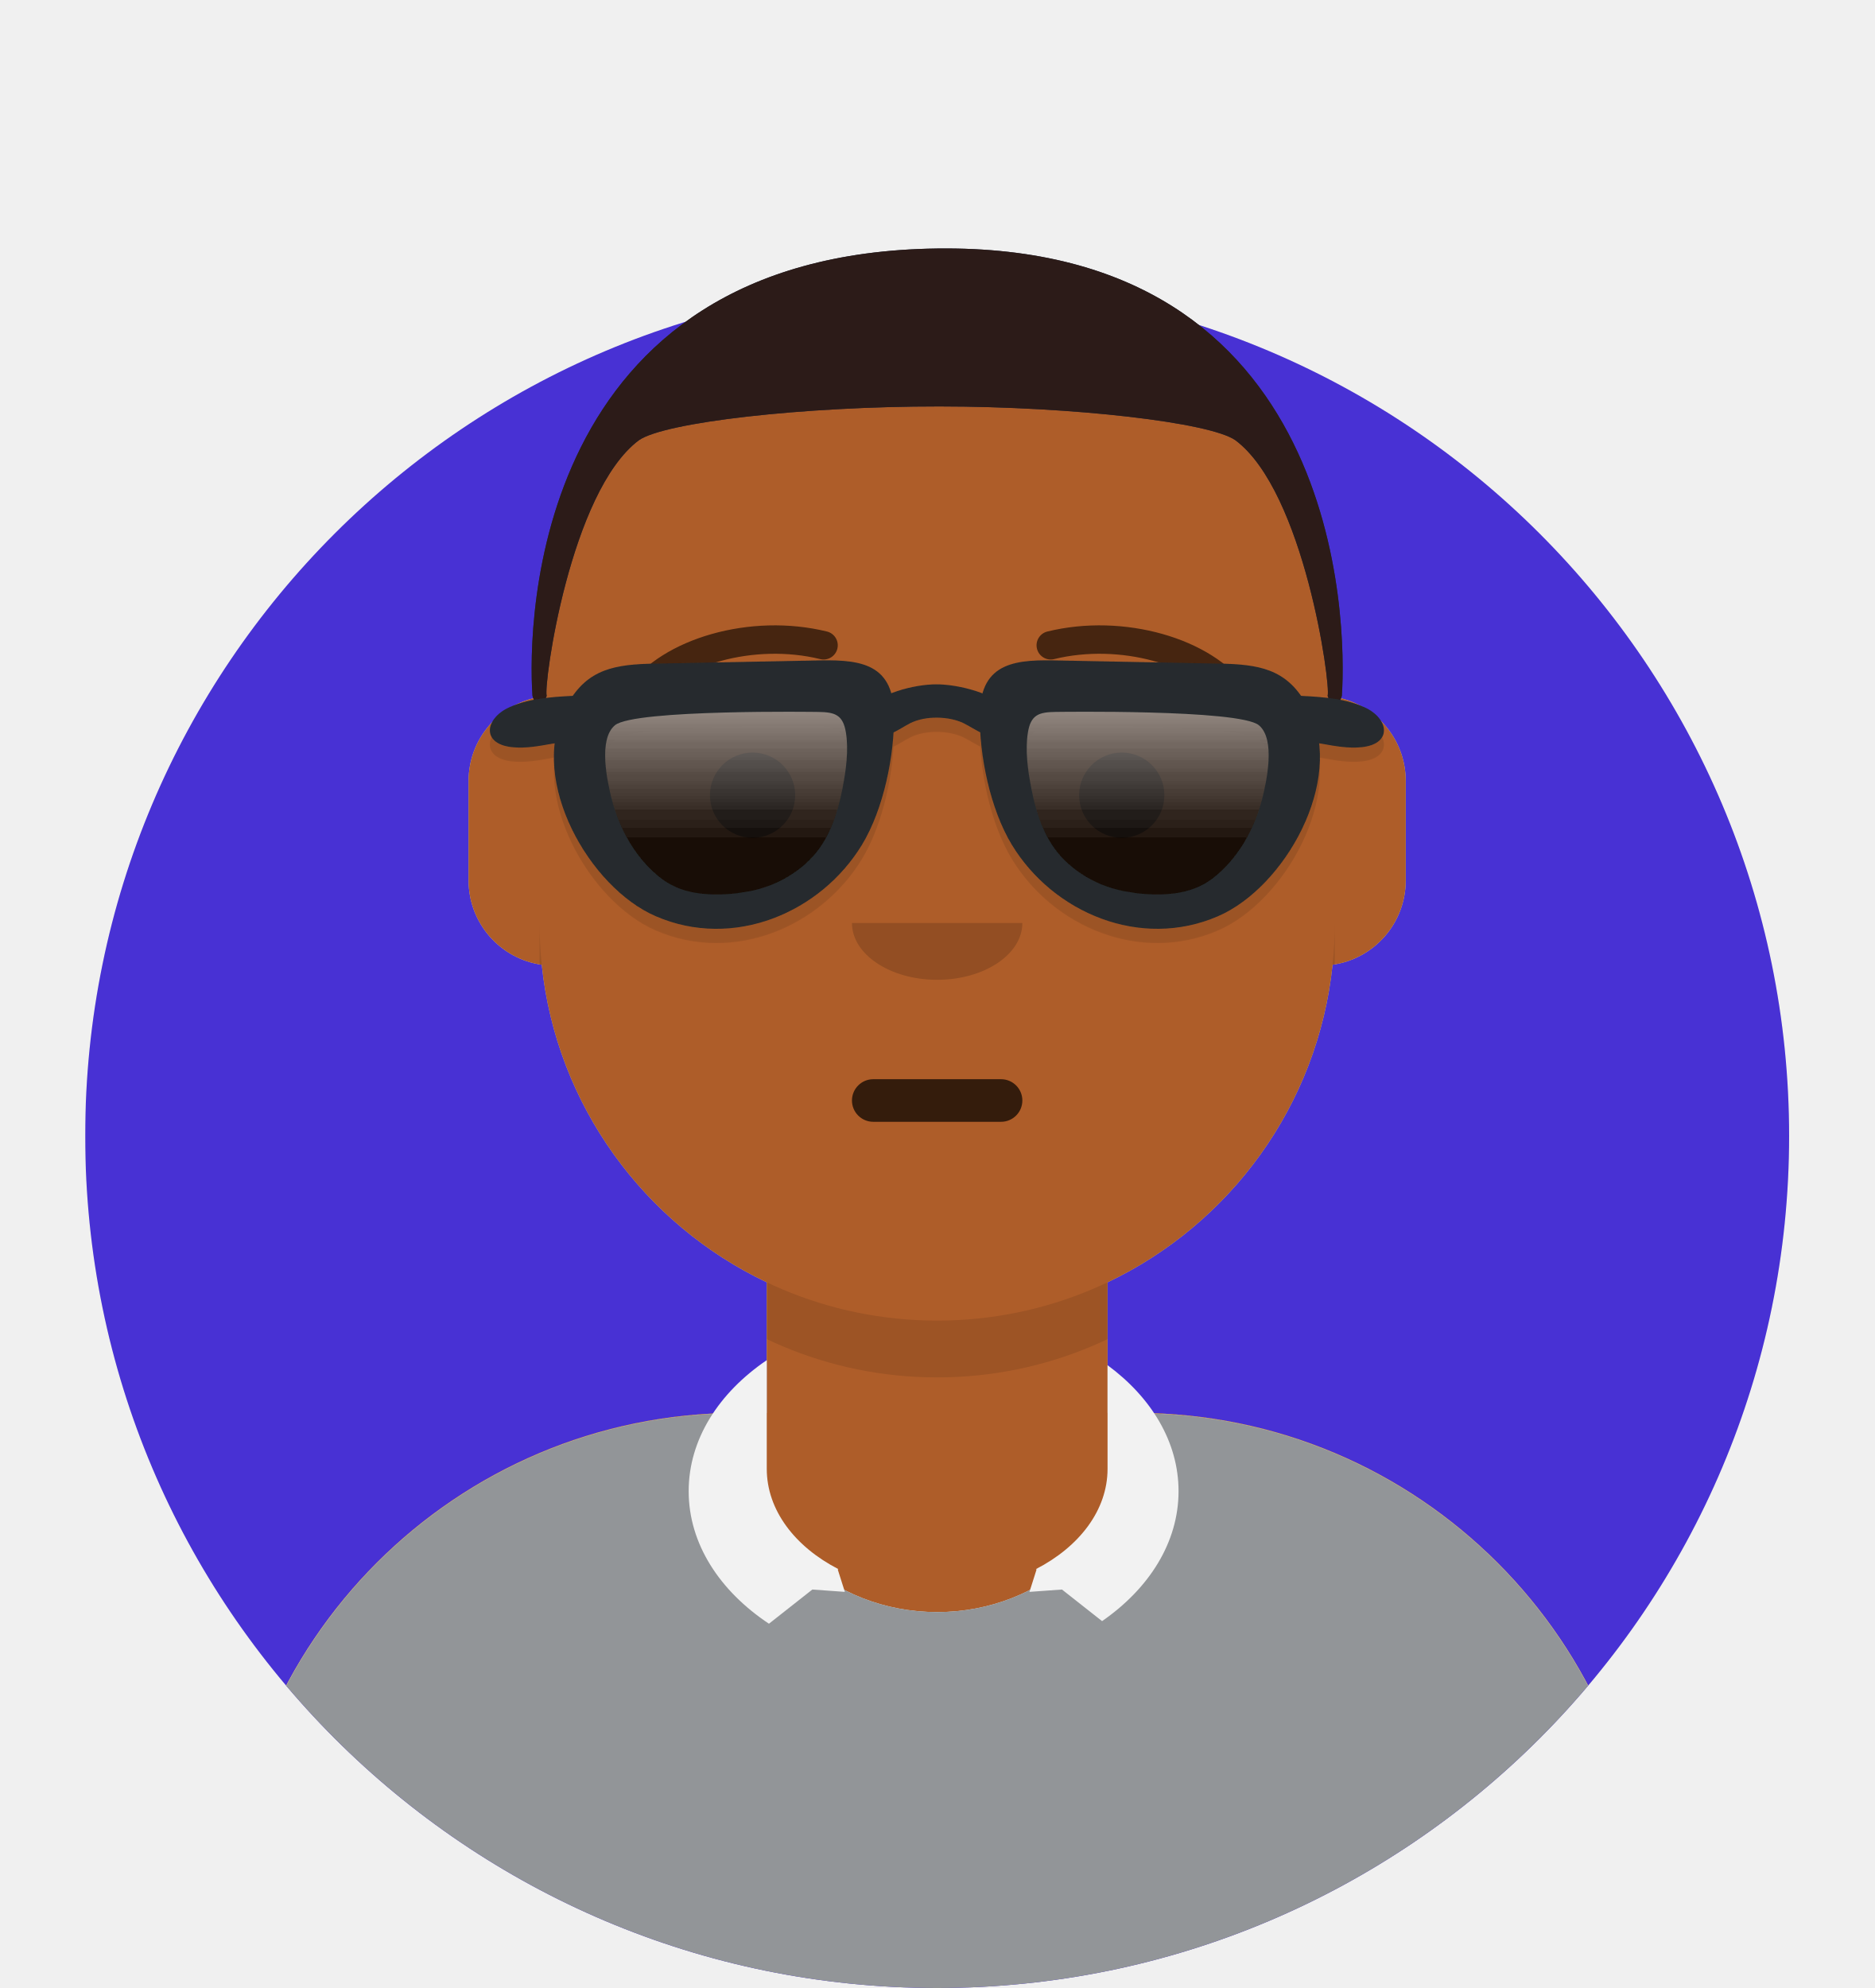
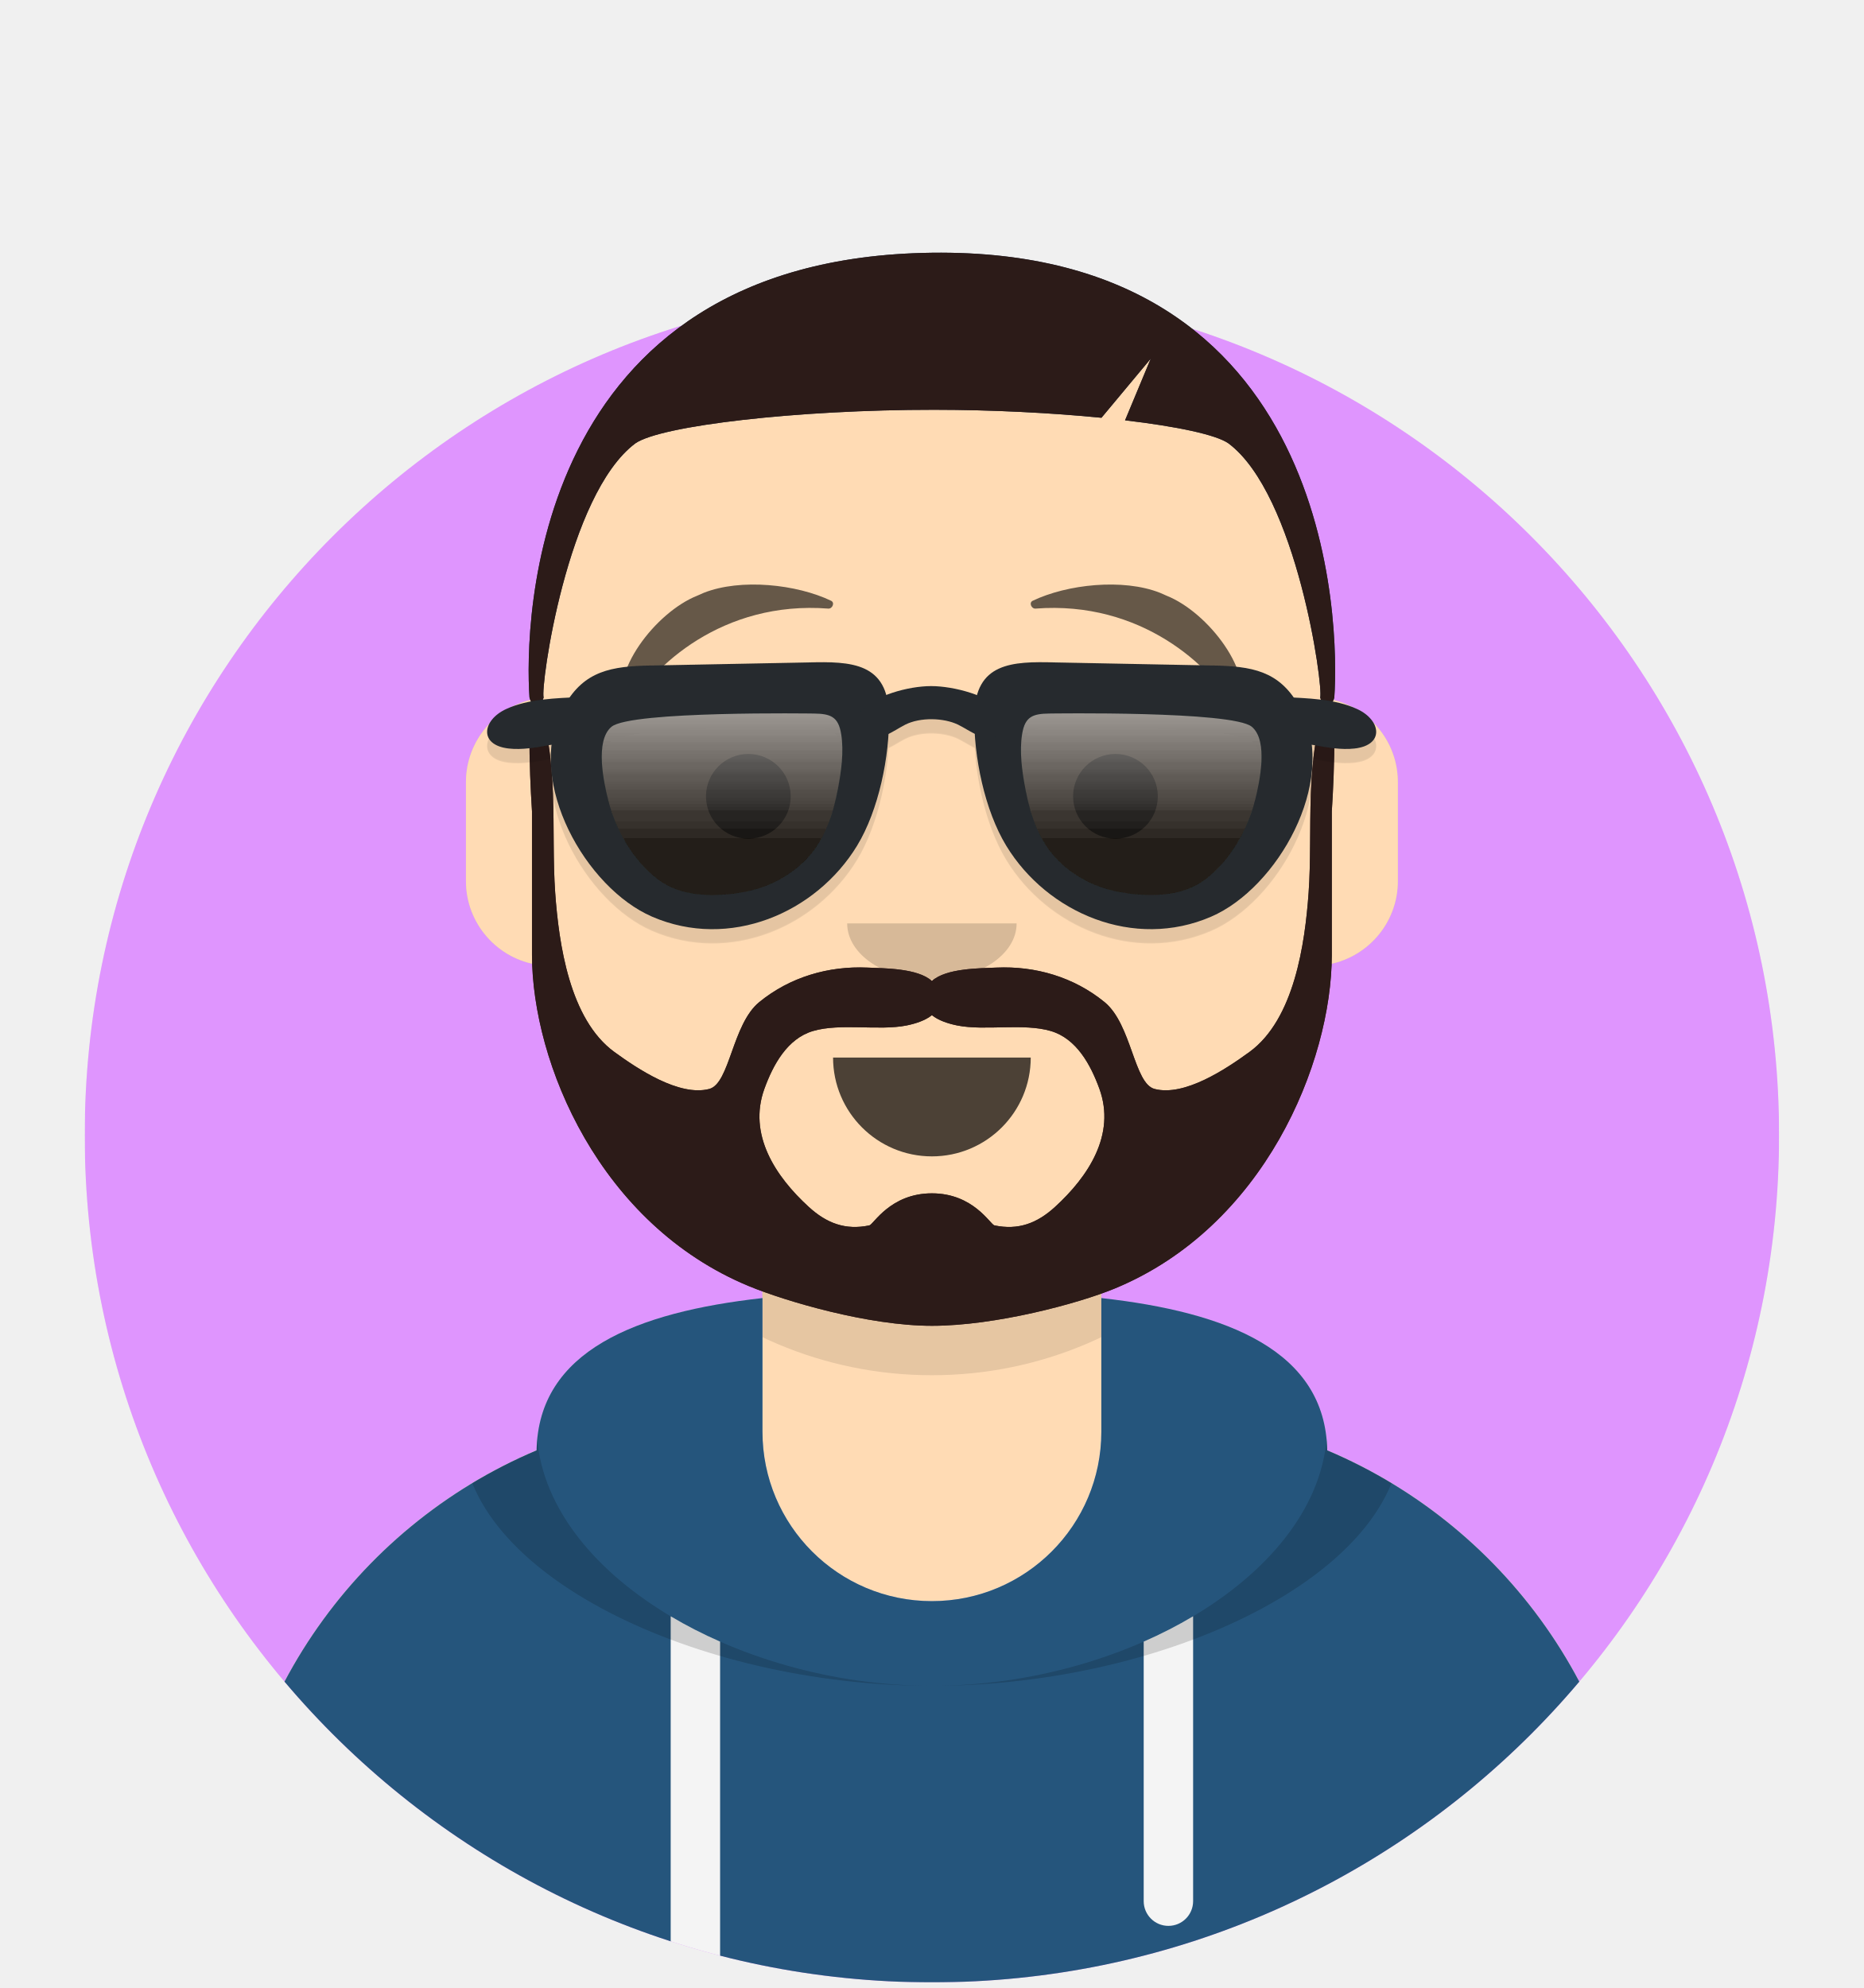
- <svg xmlns="http://www.w3.org/2000/svg" xmlns:xlink="http://www.w3.org/1999/xlink" width="264px" height="280px" viewBox="0 0 264 280" version="1.1">
+ <svg xmlns="http://www.w3.org/2000/svg" xmlns:xlink="http://www.w3.org/1999/xlink" width="450px" height="480px" viewBox="0 0 264 280" version="1.1">
  <defs>
-     <circle id="react-path-1934960" cx="120" cy="120" r="120" />
-     <path d="M12,160 C12,226.274 65.726,280 132,280 C198.274,280 252,226.274 252,160 L264,160 L264,-1.42108547e-14 L-3.19744231e-14,-1.42108547e-14 L-3.19744231e-14,160 L12,160 Z" id="react-path-1934961" />
-     <path d="M124,144.611 L124,163 L128,163 L128,163 C167.765,163 200,195.235 200,235 L200,244 L0,244 L0,235 C-4.86974701e-15,195.235 32.235,163 72,163 L72,163 L76,163 L76,144.611 C58.763,136.422 46.372,119.687 44.305,99.881 C38.48,99.058 34,94.052 34,88 L34,74 C34,68.054 38.325,63.118 44,62.166 L44,56 L44,56 C44,25.072 69.072,5.68137151e-15 100,0 L100,0 L100,0 C130.928,-5.68137151e-15 156,25.072 156,56 L156,62.166 C161.675,63.118 166,68.054 166,74 L166,88 C166,94.052 161.52,99.058 155.695,99.881 C153.628,119.687 141.237,136.422 124,144.611 Z" id="react-path-1934962" />
+     <circle id="path-1" cx="120" cy="120" r="120" />
+     <path d="M12,160 C12,226.274 65.726,280 132,280 C198.274,280 252,226.274 252,160 L264,160 L264,-1.42108547e-14 L-3.19744231e-14,-1.42108547e-14 L-3.19744231e-14,160 L12,160 Z" id="path-3" />
+     <path d="M124,144.611 L124,163 L128,163 L128,163 C167.765,163 200,195.235 200,235 L200,244 L0,244 L0,235 C-4.86974701e-15,195.235 32.235,163 72,163 L72,163 L76,163 L76,144.611 C58.763,136.422 46.372,119.687 44.305,99.881 C38.48,99.058 34,94.052 34,88 L34,74 C34,68.054 38.325,63.118 44,62.166 L44,56 L44,56 C44,25.072 69.072,5.68137151e-15 100,0 L100,0 L100,0 C130.928,-5.68137151e-15 156,25.072 156,56 L156,62.166 C161.675,63.118 166,68.054 166,74 L166,88 C166,94.052 161.52,99.058 155.695,99.881 C153.628,119.687 141.237,136.422 124,144.611 Z" id="path-5" />
  </defs>
-   <g id="Avataaar" stroke="none" stroke-width="1" fill="none" fill-rule="evenodd">
-     <g transform="translate(-825, -1100)" id="Avataaar/Circle">
+   <g id="avatarmaker" stroke="none" stroke-width="1" fill="none" fill-rule="evenodd">
+     <g transform="translate(-825, -1100)" id="avatarmaker/Circle">
      <g transform="translate(825, 1100)">
        <g id="Circle" stroke-width="1" fill-rule="evenodd" transform="translate(12, 40)">
-           <mask id="react-mask-1934963" fill="white">
-             <use xlink:href="#react-path-1934960" />
+           <mask id="mask-2" fill="white">
+             <use xlink:href="#path-1" />
          </mask>
-           <use id="Circle-Background" fill="#E6E6E6" xlink:href="#react-path-1934960" />
-           <g id="Color/Palette/Blue-01" mask="url(#react-mask-1934963)" fill="#4831d4">
+           <use id="Circle-Background" fill="#E6E6E6" xlink:href="#path-1" />
+           <g id="ColorPaletteBlue01" mask="url(#mask-2)" fill="#65C9FF" style="fill: rgb(223, 149, 254);">
            <rect id="🖍Color" x="0" y="0" width="240" height="240" />
          </g>
        </g>
-         <mask id="react-mask-1934964" fill="white">
-           <use xlink:href="#react-path-1934961" />
+         <mask id="mask-4" fill="white">
+           <use xlink:href="#path-3" />
        </mask>
        <g id="Mask" />
-         <g id="Avataaar" stroke-width="1" fill-rule="evenodd" mask="url(#react-mask-1934964)">
+         <g id="avatarmaker" stroke-width="1" fill-rule="evenodd" mask="url(#mask-4)">
          <g id="Body" transform="translate(32, 36)">
-             <mask id="react-mask-1934965" fill="white">
-               <use xlink:href="#react-path-1934962" />
+             <mask id="mask-6" fill="white">
+               <use xlink:href="#path-5" />
            </mask>
-             <use fill="#D0C6AC" xlink:href="#react-path-1934962" />
-             <g id="Skin/👶🏽-03-Brown" mask="url(#react-mask-1934965)" fill="#AE5D29">
-               <g transform="translate(0, 0)" id="Color">
-                 <rect x="0" y="0" width="264" height="280" />
+             <use fill="#D0C6AC" xlink:href="#path-5" />
+             <g id="Skin/👶🏽-03-Brown" mask="url(#mask-6)" fill="#FFDBB4">
+               <g transform="translate(-32, 0)" id="Color">
+                 <rect x="0" y="0" width="264" height="244" />
              </g>
            </g>
-             <path d="M156,79 L156,102 C156,132.928 130.928,158 100,158 C69.072,158 44,132.928 44,102 L44,79 L44,94 C44,124.928 69.072,150 100,150 C130.928,150 156,124.928 156,94 L156,79 Z" id="Neck-Shadow" fill-opacity="0.1" fill="#000000" mask="url(#react-mask-1934965)" />
+             <path d="M156,79 L156,102 C156,132.928 130.928,158 100,158 C69.072,158 44,132.928 44,102 L44,79 L44,94 C44,124.928 69.072,150 100,150 C130.928,150 156,124.928 156,94 L156,79 Z" id="Neck-Shadow" fill-opacity="0.1" fill="#000000" mask="url(#mask-6)" />
          </g>
-           <g id="Clothing/Collar-+-Sweater" transform="translate(0, 170)">
+           <g id="Clothing/Hoodie" transform="translate(0, 170)">
            <defs>
-               <path d="M105.192,29.052 L104,29.052 L104,29.052 C64.235,29.052 32,61.287 32,101.052 L32,110 L232,110 L232,101.052 C232,61.287 199.765,29.052 160,29.052 L160,29.052 L158.808,29.052 C158.935,30.035 159,31.036 159,32.052 C159,45.859 146.912,57.052 132,57.052 C117.088,57.052 105,45.859 105,32.052 C105,31.036 105.065,30.035 105.192,29.052 Z" id="react-path-1934966" />
+               <path d="M108,13.071 C90.081,15.076 76.28,20.552 76.004,34.645 C50.146,45.568 32,71.165 32,100.999 L32,100.999 L32,110 L232,110 L232,100.999 C232,71.165 213.854,45.568 187.996,34.645 C187.72,20.552 173.919,15.076 156,13.071 L156,32 L156,32 C156,45.255 145.255,56 132,56 L132,56 C118.745,56 108,45.255 108,32 L108,13.071 Z" id="react-path-524" />
            </defs>
-             <mask id="react-mask-1934967" fill="white">
-               <use xlink:href="#react-path-1934966" />
+             <mask id="react-mask-525" fill="white">
+               <use xlink:href="#react-path-524" />
            </mask>
-             <use id="Clothes" fill="#E6E6E6" fill-rule="evenodd" xlink:href="#react-path-1934966" />
-             <g id="Color/Palette/Gray-01" mask="url(#react-mask-1934967)" fill-rule="evenodd" fill="#929598">
+             <use id="Hoodie" fill="#B7C1DB" fill-rule="evenodd" xlink:href="#react-path-524" />
+             <g id="Color/Palette/Gray-01" mask="url(#react-mask-525)" fill-rule="evenodd" fill="#25557C">
              <rect id="🖍Color" x="0" y="0" width="264" height="110" />
            </g>
-             <path d="M156,22.279 C162.182,26.835 166,33.106 166,40.028 C166,47.233 161.863,53.733 155.229,58.327 L149.579,53.876 L145,54.208 L146,51.057 L145.922,50.996 C152.022,47.853 156,42.7 156,36.877 L156,22.279 Z M108,21.571 C101.233,26.174 97,32.74 97,40.028 C97,47.426 101.362,54.08 108.308,58.692 L114.421,53.876 L119,54.208 L118,51.057 L118.078,50.996 C111.978,47.853 108,42.7 108,36.877 L108,21.571 Z" id="Collar" fill="#F2F2F2" fill-rule="evenodd" />
+             <path d="M102,61.739 L102,110 L95,110 L95,58.15 C97.204,59.46 99.547,60.661 102,61.739 Z M169,58.15 L169,98.5 C169,100.433 167.433,102 165.5,102 C163.567,102 162,100.433 162,98.5 L162,61.739 C164.453,60.661 166.796,59.46 169,58.15 Z" id="Straps" fill="#F4F4F4" fill-rule="evenodd" mask="url(#react-mask-525)" />
+             <path d="M90.96,12.724 C75.909,15.571 65.5,21.243 65.5,32.308 C65.5,52.02 98.538,68 132,68 C165.462,68 198.5,52.02 198.5,32.308 C198.5,21.243 188.091,15.571 173.04,12.724 C182.125,16.074 188,21.706 188,31.077 C188,51.469 160.179,68 132,68 C103.821,68 76,51.469 76,31.077 C76,21.706 81.875,16.074 90.96,12.724 Z" id="Shadow" fill-opacity="0.16" fill="#000000" fill-rule="evenodd" mask="url(#react-mask-525)" />
          </g>
          <g id="Face" transform="translate(76, 82)" fill="#000000">
-             <g id="Mouth/Serious" transform="translate(2, 52)" fill="#000000" fill-opacity="0.7">
-               <rect id="Why-so-serious?" x="42" y="18" width="24" height="6" rx="3" />
+             <g id="Mouth/Default" transform="translate(2, 52)" fill-opacity="0.7">
+               <path d="M40,15 C40,22.732 46.268,29 54,29 L54,29 C61.732,29 68,22.732 68,15" id="Mouth" />
            </g>
            <g id="Nose/Default" transform="translate(28, 40)" fill-opacity="0.16">
              <path d="M16,8 C16,12.418 21.373,16 28,16 L28,16 C34.627,16 40,12.418 40,8" id="Nose" />
            </g>
            <g id="Eyes/Default-😀" transform="translate(0, 8)" fill-opacity="0.6">
              <circle id="Eye" cx="30" cy="22" r="6" />
              <circle id="Eye" cx="82" cy="22" r="6" />
            </g>
-             <g id="Eyebrow/Outline/Default" fill-opacity="0.6">
-               <g id="I-Browse" transform="translate(12, 6)">
-                 <path d="M3.63,11.159 C7.545,5.65 18.278,2.561 27.523,4.831 C28.596,5.095 29.679,4.439 29.942,3.366 C30.206,2.293 29.55,1.21 28.477,0.947 C17.74,-1.69 5.312,1.887 0.37,8.841 C-0.27,9.742 -0.059,10.99 0.841,11.63 C1.742,12.27 2.99,12.059 3.63,11.159 Z" id="Eyebrow" fill-rule="nonzero" />
-                 <path d="M61.63,11.159 C65.545,5.65 76.278,2.561 85.523,4.831 C86.596,5.095 87.679,4.439 87.942,3.366 C88.206,2.293 87.55,1.21 86.477,0.947 C75.74,-1.69 63.312,1.887 58.37,8.841 C57.73,9.742 57.941,10.99 58.841,11.63 C59.742,12.27 60.99,12.059 61.63,11.159 Z" id="Eyebrow" fill-rule="nonzero" transform="translate(73.00015, 6.039198) scale(-1, 1) translate(-73.00015, -6.039198) " />
-               </g>
+             <g id="Eyebrow/Natural/Raised-Excited-Natural" fill-opacity="0.6">
+               <path d="M22.766,1.578 L23.677,1.176 C28.919,-0.905 36.865,-0.033 41.723,2.299 C42.29,2.571 41.902,3.452 41.321,3.407 C26.402,2.256 16.358,11.553 12.946,17.847 C12.845,18.034 12.539,18.055 12.464,17.881 C10.156,12.562 16.913,3.896 22.766,1.578 Z" id="Eye-Browse-Reddit" />
+               <path d="M80.766,1.578 L81.677,1.176 C86.919,-0.905 94.865,-0.033 99.723,2.299 C100.29,2.571 99.902,3.452 99.321,3.407 C84.402,2.256 74.358,11.553 70.946,17.847 C70.845,18.034 70.539,18.055 70.464,17.881 C68.156,12.562 74.913,3.896 80.766,1.578 Z" id="Eye-Browse-Reddit" transform="translate(85, 9) scale(-1, 1) translate(-85, -9) " />
            </g>
          </g>
          <g id="Top" stroke-width="1" fill-rule="evenodd">
            <defs>
-               <rect id="react-path-1934971" x="0" y="0" width="264" height="280" />
-               <path d="M1,64 C1.347,65.488 2.673,65.223 3,64 C2.537,62.446 6.296,35.248 16,28 C19.618,25.483 39.008,23.232 58.313,23.246 C77.409,23.259 96.421,25.511 100,28 C109.704,35.248 113.463,62.446 113,64 C113.327,65.223 114.653,65.488 115,64 C115.719,53.702 115,0.274 58,1 C1,1.726 0.281,53.702 1,64 Z" id="react-path-1934972" />
-               <filter x="-0.8%" y="-2.0%" width="101.5%" height="108.0%" filterUnits="objectBoundingBox" id="react-filter-1934968">
+               <rect id="react-path-504" x="0" y="0" width="264" height="280" />
+               <path d="M82.018,24.378 C74.986,23.685 66.657,23.251 58.313,23.246 C39.008,23.232 19.618,25.483 16,28 C6.296,35.248 2.537,62.446 3,64 C2.673,65.223 1.347,65.488 1,64 C0.281,53.702 1,1.726 58,1 C115,0.274 115.719,53.702 115,64 C114.653,65.488 113.327,65.223 113,64 C113.463,62.446 109.704,35.248 100,28 C98.241,26.776 92.753,25.61 85.359,24.739 L89,16 L82.018,24.378 Z" id="react-path-505" />
+               <filter x="-0.8%" y="-2.0%" width="101.5%" height="108.0%" filterUnits="objectBoundingBox" id="react-filter-501">
                <feOffset dx="0" dy="2" in="SourceAlpha" result="shadowOffsetOuter1" />
                <feColorMatrix values="0 0 0 0 0   0 0 0 0 0   0 0 0 0 0  0 0 0 0.16 0" type="matrix" in="shadowOffsetOuter1" result="shadowMatrixOuter1" />
                <feMerge>
                  <feMergeNode in="shadowMatrixOuter1" />
                  <feMergeNode in="SourceGraphic" />
                </feMerge>
              </filter>
            </defs>
-             <mask id="react-mask-1934969" fill="white">
-               <use xlink:href="#react-path-1934971" />
+             <mask id="react-mask-502" fill="white">
+               <use xlink:href="#react-path-504" />
            </mask>
            <g id="Mask" />
-             <g id="Top/Short-Hair/The-Caesar" mask="url(#react-mask-1934969)">
+             <g id="Top/Short-Hair/The-Caesar-+-Side-Part" mask="url(#react-mask-502)">
              <g transform="translate(-1, 0)">
+                 <g id="Facial-Hair/Beard-Light" transform="translate(49, 72)">
+                   <defs>
+                     <path d="M101.428,98.169 C98.915,100.463 96.237,101.494 92.853,100.773 C92.271,100.649 89.896,96.235 84,96.235 C78.103,96.235 75.729,100.649 75.147,100.773 C71.762,101.494 69.085,100.463 66.571,98.169 C61.846,93.856 57.917,87.908 60.278,81.419 C61.508,78.037 63.51,74.324 67.151,73.246 C71.038,72.096 76.497,73.244 80.415,72.458 C81.684,72.204 83.071,71.751 84,71 C84.929,71.751 86.316,72.204 87.585,72.458 C91.503,73.244 96.961,72.096 100.849,73.246 C104.49,74.324 106.491,78.037 107.722,81.419 C110.083,87.908 106.154,93.856 101.428,98.169 M140.081,26 C136.671,34.4 137.988,44.858 137.357,53.676 C136.844,60.843 135.337,71.586 128.973,76.215 C125.718,78.582 119.794,82.56 115.542,81.45 C112.615,80.686 112.302,72.29 108.455,69.147 C104.092,65.582 98.643,64.016 93.149,64.258 C90.779,64.362 85.984,64.337 84,66.16 C82.016,64.337 77.222,64.362 74.851,64.258 C69.357,64.016 63.908,65.582 59.545,69.147 C55.698,72.29 55.386,80.686 52.458,81.45 C48.206,82.56 42.282,78.582 39.027,76.215 C32.662,71.586 31.156,60.843 30.643,53.676 C30.012,44.858 31.329,34.4 27.919,26 C26.26,26 27.354,42.129 27.354,42.129 L27.354,62.485 C27.386,77.773 36.935,100.655 58.108,109.393 C63.286,111.53 75.015,115 84,115 C92.985,115 104.714,111.86 109.892,109.723 C131.065,100.986 140.614,77.773 140.646,62.485 L140.646,42.129 C140.646,42.129 141.74,26 140.081,26" id="react-path-533" />
+                   </defs>
+                   <mask id="react-mask-532" fill="white">
+                     <use xlink:href="#react-path-533" />
+                   </mask>
+                   <use id="Lite-Beard" fill="#4a312c" fill-rule="evenodd" xlink:href="#react-path-533" />
+                   <g id="Color/Hair/Brown" mask="url(#react-mask-532)" fill="#2C1B18">
+                     <g transform="translate(-32, 0)" id="Color">
+                       <rect x="0" y="0" width="264" height="244" />
+                     </g>
+                   </g>
+                 </g>
                <g id="Hair" stroke-width="1" fill-rule="evenodd" transform="translate(75, 34)">
-                   <mask id="react-mask-1934970" fill="white">
-                     <use xlink:href="#react-path-1934972" />
+                   <mask id="react-mask-503" fill="white">
+                     <use xlink:href="#react-path-505" />
                  </mask>
-                   <use id="Caesar" fill="#28354B" xlink:href="#react-path-1934972" />
-                   <g id="Skin/👶🏽-03-Brown" mask="url(#react-mask-1934970)" fill="#2C1B18">
+                   <use id="Caesar" fill="#28354B" xlink:href="#react-path-505" />
+                   <g id="Skin/👶🏽-03-Brown" mask="url(#react-mask-503)" fill="#2c1b18">
                    <g transform="translate(0, 0) " id="Color">
                      <rect x="0" y="0" width="264" height="280" />
                    </g>
                  </g>
                </g>
                <g id="Top/_Resources/Sunglasses" fill="none" transform="translate(62, 85)" stroke-width="1">
                  <defs>
-                     <filter x="-0.8%" y="-2.6%" width="101.6%" height="110.5%" filterUnits="objectBoundingBox" id="react-filter-1934975">
+                     <filter x="-0.8%" y="-2.6%" width="101.6%" height="110.5%" filterUnits="objectBoundingBox" id="react-filter-538">
                      <feOffset dx="0" dy="2" in="SourceAlpha" result="shadowOffsetOuter1" />
                      <feColorMatrix values="0 0 0 0 0   0 0 0 0 0   0 0 0 0 0  0 0 0 0.1 0" type="matrix" in="shadowOffsetOuter1" result="shadowMatrixOuter1" />
                      <feMerge>
                        <feMergeNode in="shadowMatrixOuter1" />
                        <feMergeNode in="SourceGraphic" />
                      </feMerge>
                    </filter>
-                     <path d="M47.01,6.277 C49.521,6.301 50.708,6.726 51.136,9.392 C51.569,12.092 51.148,15.128 50.648,17.787 C49.886,21.848 48.617,25.826 45.664,28.794 C44.109,30.358 42.212,31.603 40.194,32.454 C39.123,32.906 37.991,33.232 36.86,33.48 C36.529,33.552 33.706,33.948 35.438,33.747 C31.397,34.216 27.013,34.197 23.638,31.579 C19.898,28.678 17.337,24.086 16.211,19.513 C15.552,16.837 14.167,10.437 16.697,8.297 C19.595,5.845 47.01,6.277 47.01,6.277 L47.01,6.277 Z" id="react-path-1934973" />
-                     <path d="M78.919,6.275 C76.408,6.299 75.221,6.724 74.794,9.389 C74.36,12.089 74.782,15.125 75.281,17.784 C76.044,21.845 77.313,25.824 80.265,28.792 C81.821,30.355 83.718,31.601 85.736,32.452 C86.807,32.903 87.939,33.23 89.07,33.477 C89.4,33.549 92.223,33.946 90.492,33.744 C94.533,34.214 98.917,34.195 102.292,31.577 C106.032,28.675 108.593,24.084 109.719,19.511 C110.378,16.834 111.762,10.434 109.233,8.294 C106.335,5.843 78.919,6.275 78.919,6.275 L78.919,6.275 Z" id="react-path-1934974" />
-                     <linearGradient x1="50%" y1="0%" x2="50%" y2="70.506%" id="react-linear-gradient-1934976">
+                     <path d="M47.01,6.277 C49.521,6.301 50.708,6.726 51.136,9.392 C51.569,12.092 51.148,15.128 50.648,17.787 C49.886,21.848 48.617,25.826 45.664,28.794 C44.109,30.358 42.212,31.603 40.194,32.454 C39.123,32.906 37.991,33.232 36.86,33.48 C36.529,33.552 33.706,33.948 35.438,33.747 C31.397,34.216 27.013,34.197 23.638,31.579 C19.898,28.678 17.337,24.086 16.211,19.513 C15.552,16.837 14.167,10.437 16.697,8.297 C19.595,5.845 47.01,6.277 47.01,6.277 L47.01,6.277 Z" id="react-path-536" />
+                     <path d="M78.919,6.275 C76.408,6.299 75.221,6.724 74.794,9.389 C74.36,12.089 74.782,15.125 75.281,17.784 C76.044,21.845 77.313,25.824 80.265,28.792 C81.821,30.355 83.718,31.601 85.736,32.452 C86.807,32.903 87.939,33.23 89.07,33.477 C89.4,33.549 92.223,33.946 90.492,33.744 C94.533,34.214 98.917,34.195 102.292,31.577 C106.032,28.675 108.593,24.084 109.719,19.511 C110.378,16.834 111.762,10.434 109.233,8.294 C106.335,5.843 78.919,6.275 78.919,6.275 L78.919,6.275 Z" id="react-path-537" />
+                     <linearGradient x1="50%" y1="0%" x2="50%" y2="70.506%" id="react-linear-gradient-539">
                      <stop stop-color="#FFFFFF" stop-opacity="0.5" offset="0%" />
                      <stop stop-color="#000000" stop-opacity="0.5" offset="100%" />
                    </linearGradient>
-                     <linearGradient x1="50%" y1="0%" x2="50%" y2="100%" id="react-linear-gradient-1934977">
+                     <linearGradient x1="50%" y1="0%" x2="50%" y2="100%" id="react-linear-gradient-540">
                      <stop stop-color="#FFFFFF" stop-opacity="0.5" offset="0%" />
                      <stop stop-color="#000000" stop-opacity="0.5" offset="70.506%" />
                    </linearGradient>
                  </defs>
-                   <g id="Sunglasses" filter="url(#react-filter-1934975)" transform="translate(8, 8)">
+                   <g id="Sunglasses" filter="url(#react-filter-538)" transform="translate(8, 8)">
                    <g id="shades">
-                       <use fill-opacity="0.7" fill="#000000" xlink:href="#react-path-1934973" />
-                       <use fill="url(#react-linear-gradient-1934976)" style="mix-blend-mode:screen" xlink:href="#react-path-1934973" />
+                       <use fill-opacity="0.7" fill="#000000" xlink:href="#react-path-536" />
+                       <use fill="url(#react-linear-gradient-539)" xlink:href="#react-path-536" style="mix-blend-mode: screen;" />
                    </g>
                    <g id="shades">
-                       <use fill-opacity="0.7" fill="#000000" xlink:href="#react-path-1934974" />
-                       <use fill="url(#react-linear-gradient-1934977)" style="mix-blend-mode:screen" xlink:href="#react-path-1934974" />
+                       <use fill-opacity="0.7" fill="#000000" xlink:href="#react-path-537" />
+                       <use fill="url(#react-linear-gradient-540)" xlink:href="#react-path-537" style="mix-blend-mode: screen;" />
                    </g>
                    <g id="Glasses" fill="#252C2F">
                      <path d="M46.249,7.275 C48.621,7.298 49.742,7.692 50.146,10.165 C50.555,12.671 50.157,15.487 49.685,17.955 C48.965,21.723 47.767,25.415 44.978,28.169 C43.508,29.619 41.717,30.775 39.811,31.564 C38.799,31.983 37.73,32.286 36.661,32.516 C36.349,32.583 33.682,32.95 35.318,32.764 C31.501,33.199 27.36,33.182 24.172,30.753 C20.64,28.06 18.22,23.8 17.157,19.556 C16.534,17.073 15.226,11.134 17.616,9.149 C20.353,6.875 46.249,7.275 46.249,7.275 L46.249,7.275 Z M22.218,0.49 C16.777,0.678 13.147,1.634 10.463,7.069 C5.546,17.03 13.963,31.969 23.352,36.039 C34.329,40.799 46.592,35.532 52.396,26.006 C55.469,20.962 57.022,13.323 56.922,7.504 C56.795,0.076 51.607,-0.13 45.509,0.034 L22.218,0.49 Z" id="Frame" />
                      <path d="M79.681,7.273 C77.309,7.295 76.188,7.689 75.784,10.163 C75.374,12.668 75.772,15.485 76.244,17.952 C76.965,21.72 78.163,25.412 80.952,28.166 C82.421,29.616 84.213,30.772 86.119,31.562 C87.131,31.981 88.2,32.284 89.268,32.513 C89.581,32.58 92.247,32.948 90.612,32.761 C94.429,33.197 98.57,33.179 101.757,30.75 C105.29,28.058 107.709,23.798 108.773,19.554 C109.396,17.071 110.703,11.132 108.314,9.147 C105.576,6.872 79.681,7.273 79.681,7.273 L79.681,7.273 Z M103.712,0.488 C109.152,0.675 112.783,1.632 115.466,7.067 C120.384,17.028 111.967,31.966 102.577,36.037 C91.6,40.797 79.338,35.529 73.534,26.004 C70.461,20.96 68.907,13.321 69.007,7.501 C69.135,0.074 74.323,-0.132 80.421,0.032 L103.712,0.488 Z" id="Frame" />
                      <path d="M13.197,4.927 C9.785,5.118 5.886,5.164 2.69,6.639 C-0.695,8.201 -1.218,11.739 3.049,12.226 C4.971,12.446 6.895,12.083 8.787,11.745 C10.337,11.468 12.442,11.558 13.906,10.966 C16.636,9.862 16.46,4.74 13.197,4.927" id="Frame" />
                      <path d="M112.735,4.927 C116.147,5.118 120.046,5.164 123.242,6.639 C126.626,8.201 127.149,11.739 122.882,12.226 C120.961,12.446 119.037,12.083 117.144,11.745 C115.595,11.468 113.49,11.558 112.025,10.966 C109.296,9.862 109.471,4.74 112.735,4.927" id="Frame" />
                      <path d="M73.109,7.013 C71.163,4.713 66.091,3.385 62.891,3.385 C59.691,3.385 54.768,4.713 52.822,7.013 C51.841,8.172 51.807,9.724 53.508,10.451 C55.626,11.357 57.517,9.714 59.213,8.855 C61.381,7.757 64.712,7.877 66.719,8.855 C68.427,9.688 70.305,11.357 72.423,10.451 C74.124,9.724 74.091,8.172 73.109,7.013" id="Frame" />
                    </g>
                  </g>
                </g>
              </g>
            </g>
          </g>
        </g>
      </g>
    </g>
  </g>
</svg>
